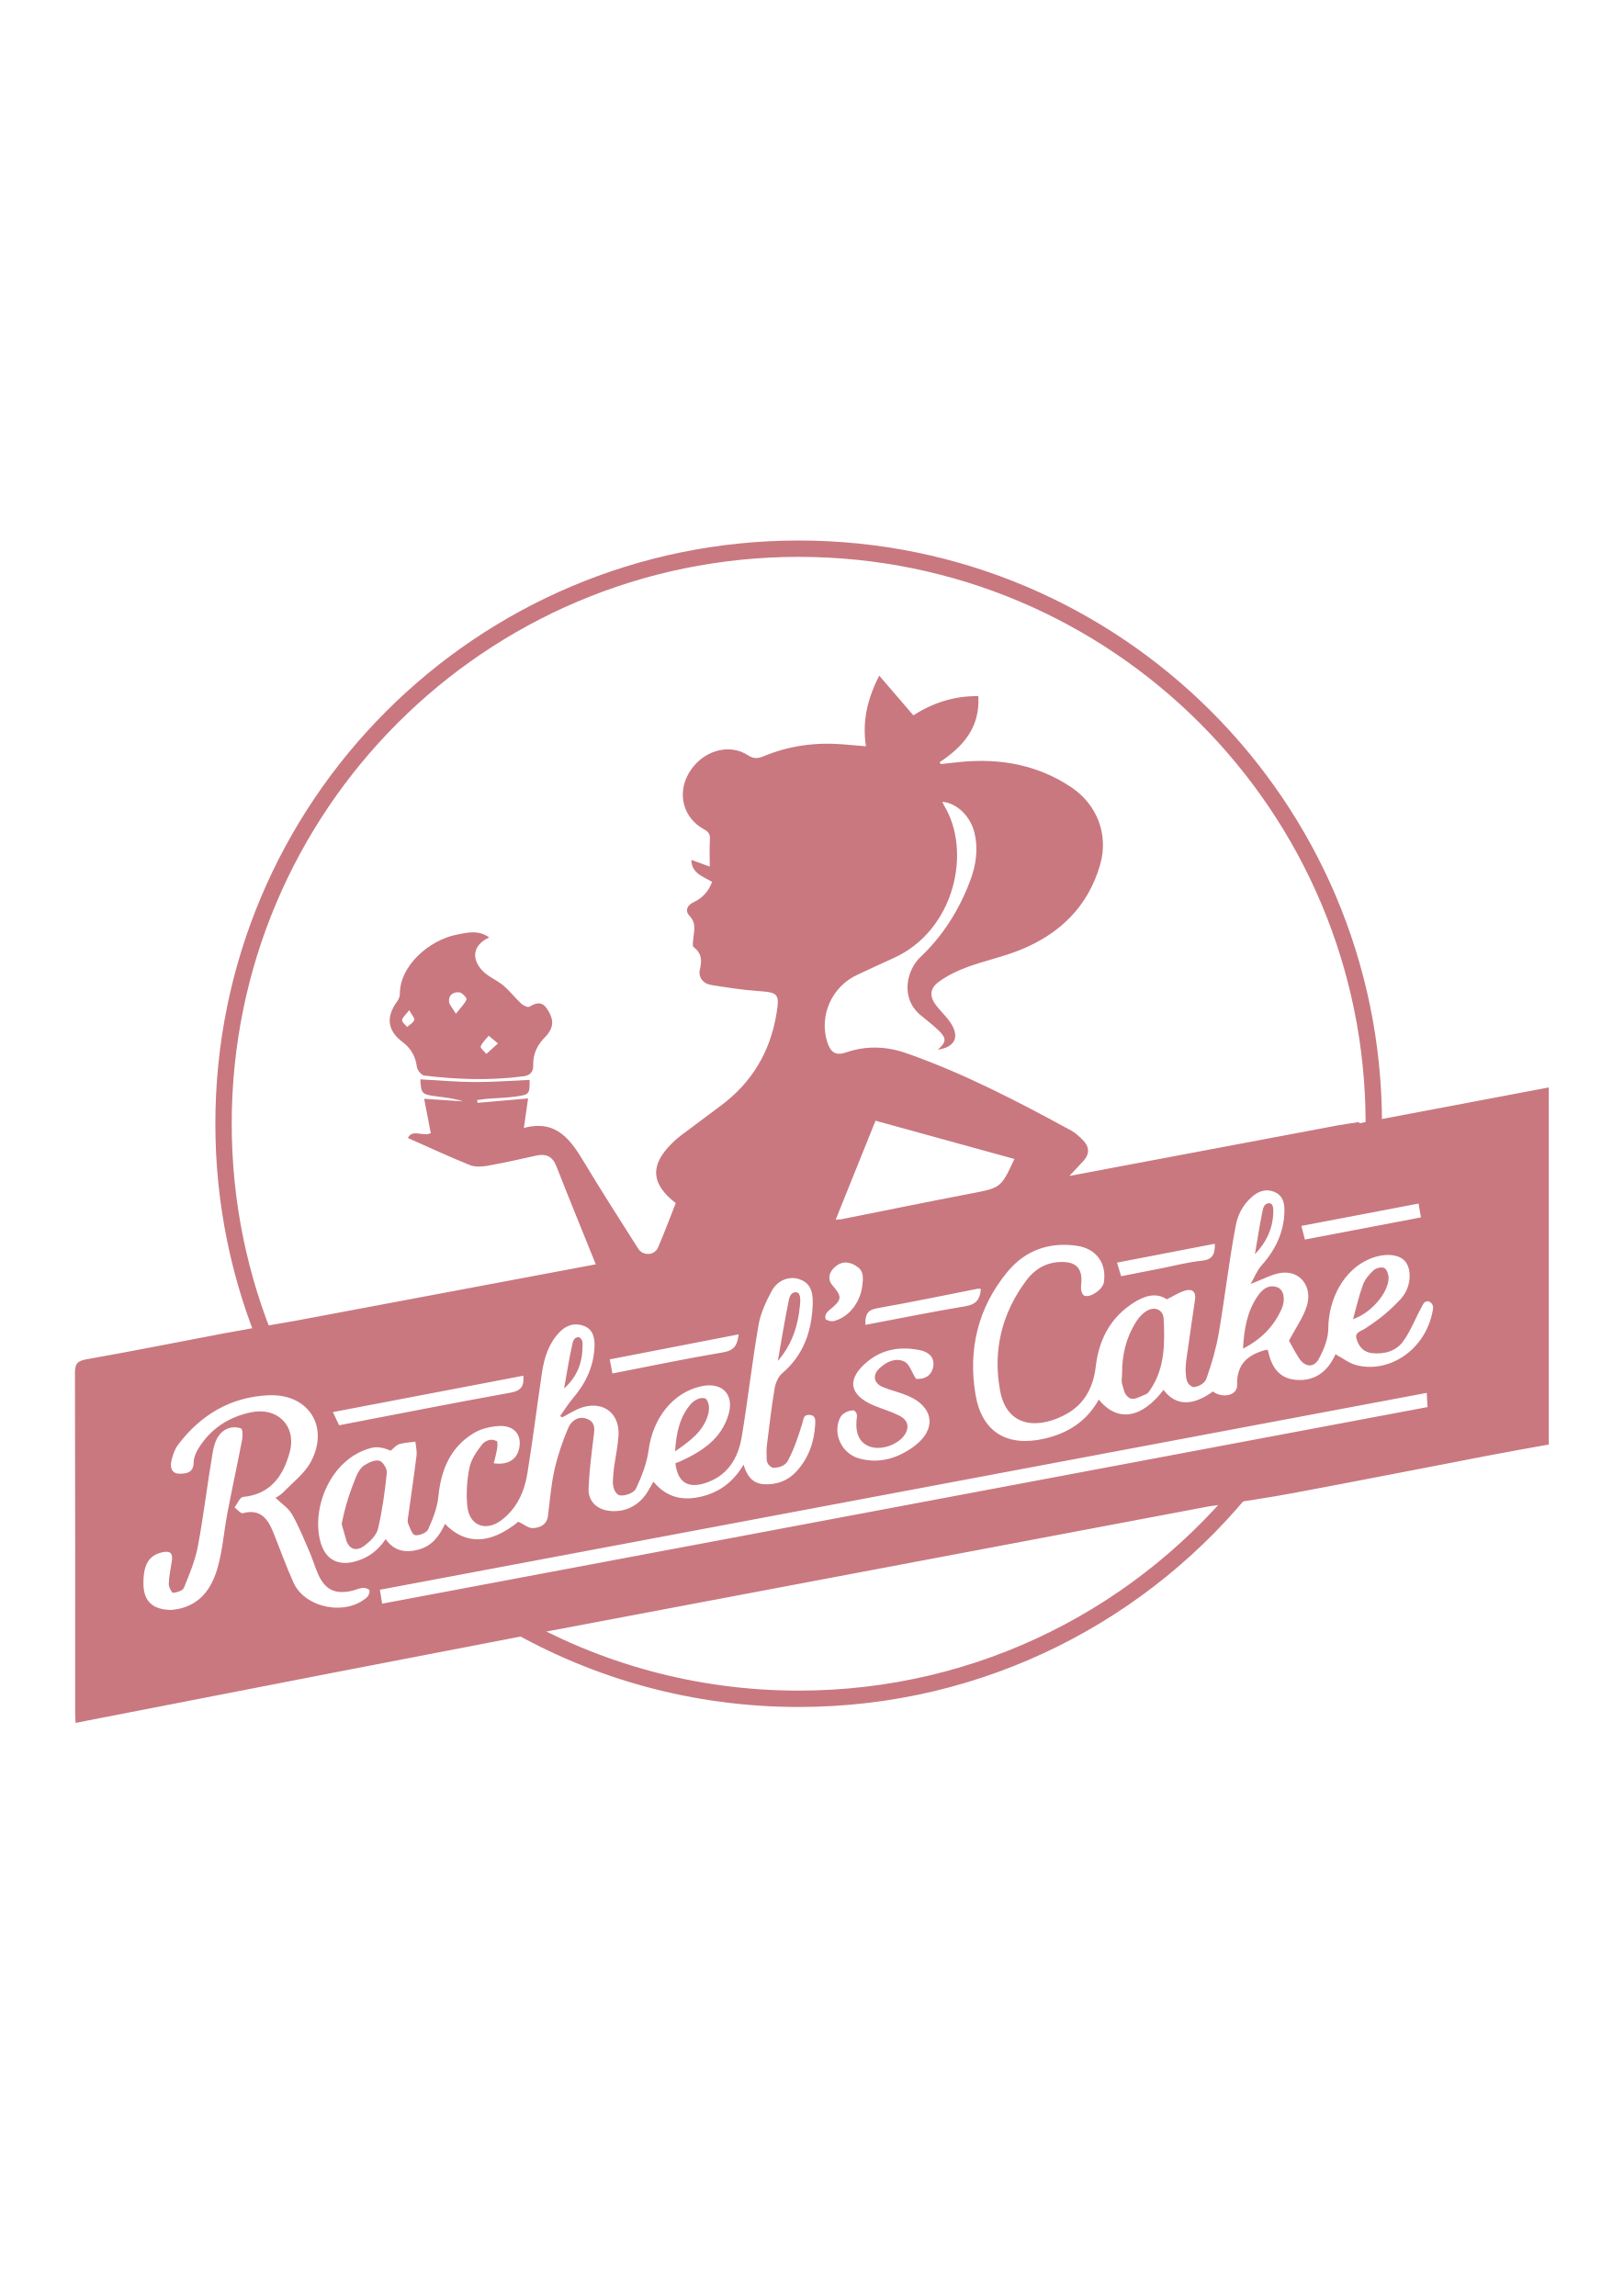
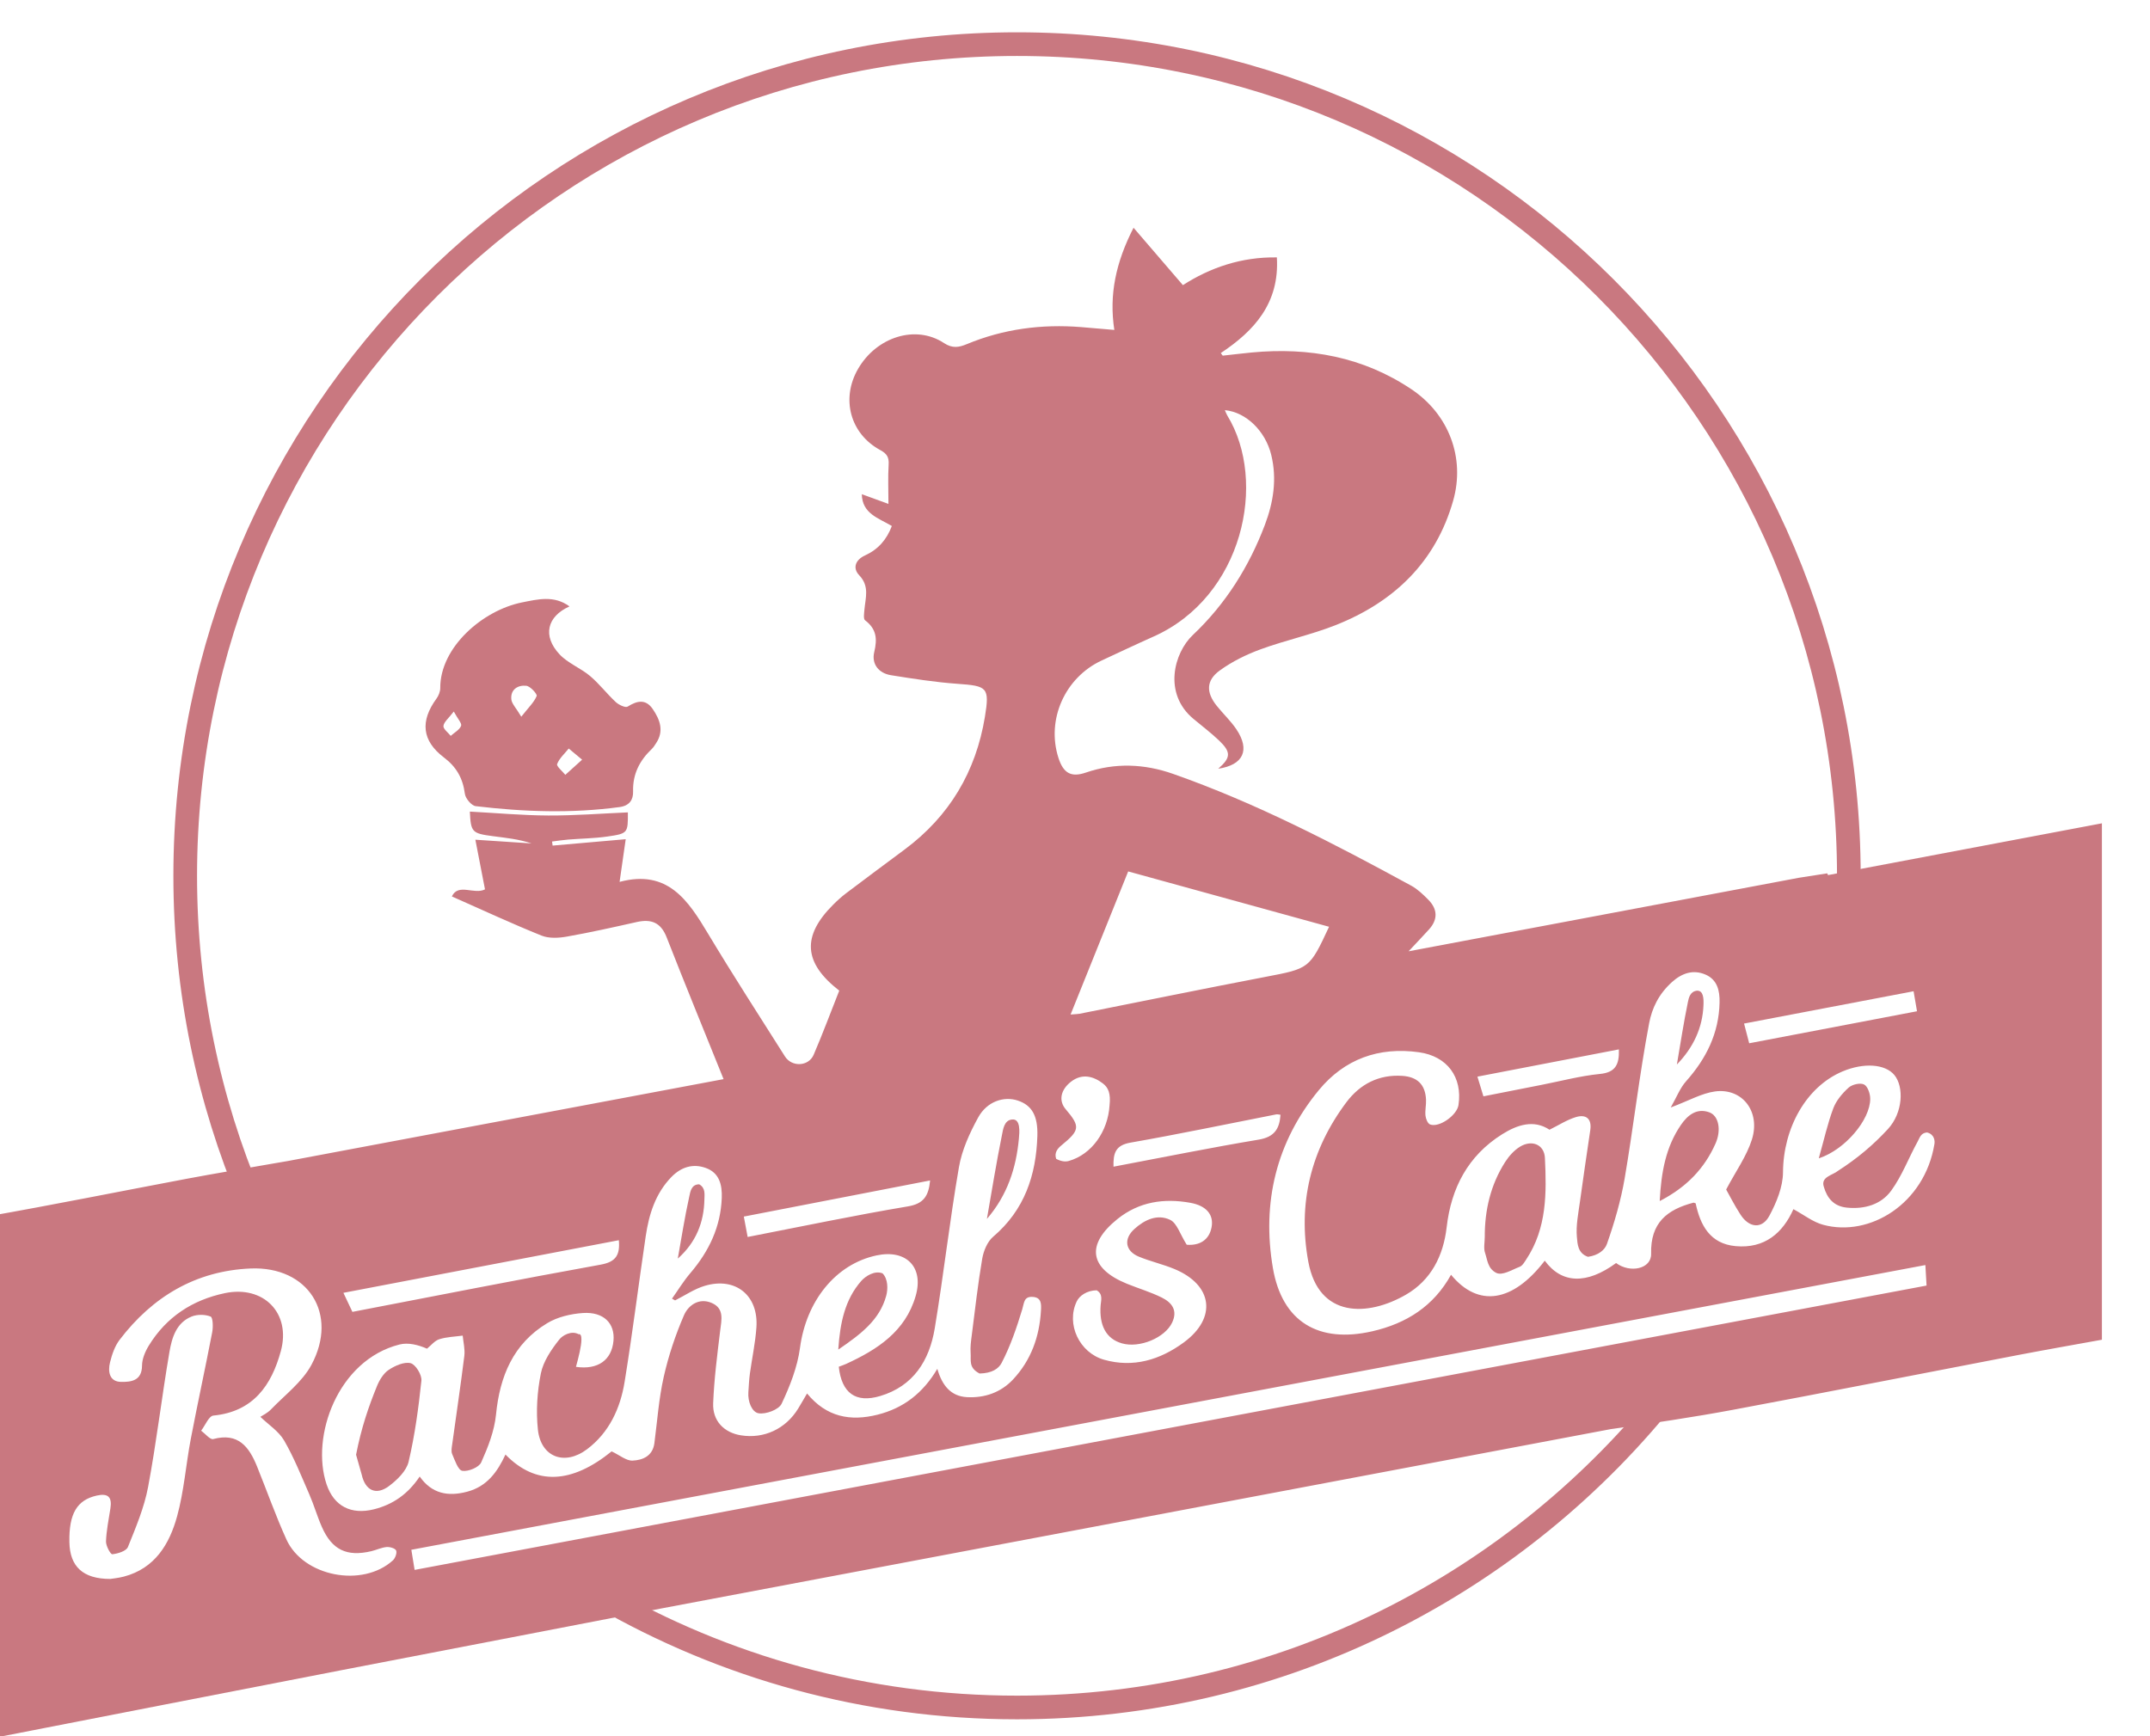
- <svg xmlns="http://www.w3.org/2000/svg" version="1.1" id="Capa_1" x="0px" y="0px" viewBox="0 0 595.28 841.89" style="enable-background:new 0 0 595.28 841.89;" xml:space="preserve">
+ <svg xmlns="http://www.w3.org/2000/svg" version="1.1" id="Capa_1" x="0px" y="0px" viewBox="35 190 545 440" style="enable-background:new 35 190 545 440;" xml:space="preserve">
  <style type="text/css">
	.st0{fill:none;stroke:#c97880;stroke-width:6;stroke-miterlimit:10;}
</style>
  <g fill="#c97880">
    <path d="M443.24,552.35c10.37-1.47,20.75-2.99,31.04-4.91c24.19-4.52,48.33-9.29,72.5-13.93c6.99-1.34,14-2.56,21.03-3.84V398.74   c-23.56,4.46-46.81,8.85-69.42,13.13c-0.07-0.15-0.14-0.29-0.21-0.44l-7.19,1.12c-33.33,6.28-65.78,12.39-98.93,18.64   c2.06-2.21,3.66-3.86,5.2-5.57c2.3-2.56,2.13-5.16-0.23-7.54c-1.29-1.3-2.68-2.64-4.27-3.51c-19.57-10.68-39.33-20.96-60.42-28.37   c-7.26-2.55-14.69-2.87-22.13-0.31c-3.73,1.28-5.68,0.1-6.91-3.75c-3.11-9.69,1.64-20.37,11-24.7c4.35-2.01,8.69-4.08,13.07-6.03   c22.72-10.1,29-39.33,18.72-56.09c-0.23-0.38-0.37-0.82-0.6-1.33c5.43,0.5,10.29,5.36,11.75,11.32c1.5,6.13,0.55,12.06-1.61,17.77   c-4.02,10.62-9.97,20.09-18.25,27.91c-4.8,4.53-7.58,14.83,0.13,21.26c2.18,1.82,4.45,3.54,6.5,5.49c3.11,2.97,3,4.37-0.2,7.16   c6.34-0.93,8.15-4.72,4.59-10.01c-1.43-2.13-3.37-3.93-4.98-5.95c-2.71-3.39-2.71-6.42,0.78-8.95c3.13-2.27,6.74-4.05,10.39-5.38   c6.22-2.28,12.79-3.67,18.94-6.1c14.78-5.84,25.4-15.97,29.83-31.57c3.09-10.87-1.1-21.87-10.52-28.21   c-12.28-8.26-26-10.74-40.56-9.36c-2.44,0.23-4.88,0.54-7.32,0.8c-0.05,0.01-0.13-0.16-0.5-0.66c8.49-5.63,14.91-12.68,14.21-24.25   c-9.01-0.15-16.93,2.61-23.82,7.03c-4.1-4.77-8.06-9.38-12.51-14.55c-4.46,8.74-6.25,16.92-4.87,25.91   c-3.11-0.27-5.76-0.51-8.42-0.72c-9.99-0.8-19.67,0.46-28.97,4.32c-1.96,0.81-3.62,1.16-5.79-0.27   c-7.15-4.72-17.07-1.59-21.78,6.54c-4.38,7.56-2.02,16.45,5.64,20.6c1.67,0.9,2.23,1.82,2.11,3.68c-0.2,3.16-0.05,6.34-0.05,9.96   c-2.1-0.76-4.31-1.57-6.75-2.46c0.09,4.97,4.28,6.06,7.61,8.06c-1.3,3.47-3.49,5.95-6.79,7.46c-2.44,1.11-3.22,3.21-1.47,5.04   c2.66,2.79,1.57,5.73,1.31,8.74c-0.08,0.91-0.3,2.32,0.17,2.67c2.87,2.17,3.14,4.67,2.32,8.05c-0.72,2.98,1.07,5.36,4.24,5.87   c5.59,0.89,11.2,1.78,16.83,2.18c7.56,0.54,8.22,0.85,6.98,8.39c-2.28,13.85-8.97,25.16-20.32,33.6   c-4.95,3.68-9.9,7.36-14.82,11.08c-1.18,0.89-2.28,1.89-3.33,2.94c-7.96,7.95-7.55,14.72,1.55,21.78   c-2.12,5.36-4.17,10.86-6.48,16.25c-1.28,3-5.53,3.19-7.28,0.44c-6.52-10.31-13.15-20.56-19.43-31.02   c-5.1-8.51-10.25-16.5-22.49-13.24c0.6-4.2,1.07-7.46,1.55-10.82c-6.4,0.56-12.46,1.09-18.53,1.62c-0.05-0.34-0.09-0.69-0.14-1.03   c1.34-0.17,2.67-0.38,4.01-0.49c3.31-0.27,6.66-0.3,9.94-0.77c5.3-0.76,5.29-0.87,5.27-6.13c-6.72,0.29-13.45,0.82-20.18,0.79   c-6.64-0.03-13.27-0.64-19.88-0.99c0.26,5.21,0.51,5.53,5.85,6.23c3.27,0.43,6.55,0.75,9.79,1.84c-4.56-0.3-9.11-0.6-14.24-0.94   c0.82,4.24,1.64,8.47,2.44,12.59c-2.77,1.42-6.76-1.66-8.4,1.79c7.99,3.54,15.28,6.93,22.73,9.93c1.89,0.76,4.35,0.62,6.44,0.25   c5.93-1.05,11.82-2.37,17.7-3.69c3.66-0.82,6.1,0.1,7.57,3.86c4.65,11.89,9.49,23.69,14.44,35.97   c-36.82,6.92-73.16,13.75-110.39,20.75l-4.08,0.7c-7.52,1.32-14.57,2.49-21.6,3.81c-16.89,3.19-33.75,6.59-50.68,9.57   c-3.46,0.61-4.2,1.77-4.19,5.1c0.12,41.5,0.07,83,0.07,124.5c0,1.18,0.1,2.36,0.16,3.73c1.52-0.31,2.71-0.55,3.9-0.78   c30.07-5.86,60.14-11.75,90.22-17.58c26.94-5.22,53.89-10.37,80.83-15.6 M520.07,441.32c0.31,1.82,0.56,3.25,0.87,5.07   c-14.18,2.71-28.27,5.4-42.54,8.12c-0.4-1.54-0.76-2.95-1.3-5C491.43,446.78,505.58,444.08,520.07,441.32z M445.37,456.06   c0.13,3.91-0.91,5.85-4.83,6.23c-4.97,0.49-9.87,1.81-14.8,2.77c-4.81,0.94-9.61,1.9-14.71,2.9c-0.48-1.57-0.95-3.13-1.52-4.99   C421.57,460.65,433.32,458.38,445.37,456.06z M320.98,410.94c17.11,4.72,33.99,9.37,50.92,14.03c-4.97,10.7-5,10.57-16.2,12.72   c-15.71,3.01-31.37,6.22-47.06,9.34c-0.46,0.09-0.95,0.08-2.26,0.19C311.35,434.91,316.12,423.05,320.98,410.94z M323.68,508.61   c2.94,1.21,6.1,1.92,9.04,3.14c9.72,4.05,10.82,12.41,2.33,18.63c-6,4.39-12.76,6.47-20.2,4.36c-6.2-1.76-9.68-8.99-6.91-14.79   c0.68-1.42,2.55-2.77,5.05-2.81c1.67,0.98,1.1,2.54,1.01,3.76c-0.4,5.13,1.38,8.54,5.39,9.69c4.49,1.29,10.93-1.42,12.74-5.28   c1.47-3.12-0.13-5.08-2.61-6.32c-2.84-1.41-5.93-2.32-8.88-3.52c-9.53-3.89-10.4-9.96-2.38-16.4c5.49-4.41,11.82-5.32,18.5-4.11   c4.14,0.75,5.94,3.1,5.36,6.19c-0.61,3.25-3.04,4.7-6.3,4.44c-1.71-2.72-2.48-5.47-4.18-6.3c-3.23-1.57-6.51-0.04-9.1,2.32   C319.76,504.13,320.23,507.18,323.68,508.61z M317.26,485.8c-0.09-3.44,0.5-5.43,4.3-6.1c12.35-2.16,24.63-4.75,36.95-7.16   c0.33-0.06,0.7,0.06,1.08,0.1c-0.24,3.59-1.57,5.64-5.53,6.3C341.85,480.98,329.71,483.45,317.26,485.8z M304.04,480.41   c4.68-3.84,4.87-4.77,1.1-9.18c-1.84-2.15-1.3-4.92,1.35-6.98c2.85-2.21,5.75-1.34,8.1,0.46c1.37,1.05,1.99,2.56,1.67,5.53   c-0.4,6.58-4.49,12.45-10.34,14.11c-0.94,0.27-2.07,0.07-3.2-0.55C302.17,482.15,303.23,481.08,304.04,480.41z M270.77,489.29   c-0.37,3.95-1.64,5.91-5.65,6.58c-13.42,2.25-26.75,5.06-40.6,7.75c-0.31-1.68-0.61-3.26-0.97-5.17   C239.41,495.39,254.9,492.38,270.77,489.29z M191.87,504.44c0.33,3.8-0.78,5.51-4.63,6.2c-20.93,3.78-41.8,7.92-62.91,11.97   c-0.7-1.48-1.36-2.89-2.28-4.83C145.41,513.32,168.52,508.91,191.87,504.44z M79.89,574.45c-1.94,7.05-5.62,13.21-13.51,15.28   c-1.41,0.37-2.89,0.5-3.41,0.59c-7.02,0.01-10.27-3.21-10.38-9.34c-0.13-7.24,1.95-10.67,6.91-11.79c2.93-0.66,3.93,0.39,3.49,3.23   c-0.43,2.79-1.02,5.58-1.12,8.38c-0.04,1.13,1.15,3.31,1.6,3.26c1.41-0.15,3.54-0.8,3.96-1.84c2-4.96,4.13-9.99,5.11-15.21   c2.13-11.35,3.46-22.84,5.41-34.23c0.62-3.59,1.72-7.42,5.63-8.99c1.42-0.57,3.41-0.56,4.81,0.01c0.59,0.24,0.66,2.66,0.4,3.98   c-1.74,9.05-3.71,18.05-5.44,27.1C82.12,561.39,81.64,568.09,79.89,574.45z M134.6,585.61c-7.73,7.01-22.74,4.12-27.01-5.33   c-2.73-6.04-4.94-12.31-7.43-18.47c-2.01-4.97-4.76-8.66-11.11-6.95c-0.77,0.21-2.03-1.37-3.06-2.13c1.03-1.33,1.95-3.72,3.1-3.83   c10.12-0.98,14.75-7.7,17.1-16.35c2.63-9.66-4.42-16.76-14.23-14.68c-8.2,1.73-14.78,6.04-19.22,13.26   c-0.93,1.51-1.73,3.4-1.74,5.12c-0.02,3.92-2.92,4.15-5.33,4.11c-2.95-0.05-3.36-2.62-2.78-4.95c0.49-1.98,1.2-4.09,2.41-5.69   c8.35-10.97,19.35-17.53,33.22-18.11c14.6-0.61,22.34,11.53,15.43,24.42c-2.34,4.36-6.73,7.64-10.28,11.33   c-0.9,0.93-2.16,1.52-2.67,1.86c2.09,2.02,4.66,3.66,6.02,6c2.51,4.33,4.38,9.05,6.39,13.66c1.18,2.7,1.99,5.56,3.18,8.26   c2.56,5.81,6.31,7.61,12.52,6.15c1.31-0.31,2.58-0.94,3.9-1.06c0.81-0.07,2.17,0.33,2.41,0.89   C135.67,583.75,135.19,585.07,134.6,585.61z M129.76,572.67c-5.71,1.42-10.09-0.75-11.97-6.31c-4.08-12.09,2.78-31.52,18.49-35.48   c2.22-0.56,4.76,0.1,6.96,1.06c1.03-0.83,1.95-2.03,3.13-2.4c1.88-0.59,3.93-0.64,5.92-0.91c0.16,1.72,0.62,3.47,0.41,5.15   c-0.92,7.45-2.04,14.88-3.06,22.32c-0.12,0.85-0.33,1.84-0.02,2.56c0.68,1.57,1.49,4.07,2.57,4.25c1.5,0.24,4.22-0.87,4.79-2.14   c1.72-3.84,3.34-7.95,3.75-12.09c0.96-9.78,4.38-18.01,12.99-23.21c2.6-1.57,5.97-2.36,9.04-2.57c5.26-0.35,8.16,2.62,7.75,7.05   c-0.45,4.85-3.91,7.41-9.51,6.6c0.34-1.27,0.68-2.52,0.94-3.74c0.48-2.2,0.8-4.8-0.28-4.54c-1.83-0.99-4.07,0.29-4.91,1.37   c-2,2.54-4.03,5.5-4.65,8.58c-0.93,4.62-1.25,9.55-0.75,14.23c0.74,6.99,6.77,9.28,12.48,4.97c5.6-4.23,8.41-10.35,9.5-17.05   c2-12.27,3.52-24.62,5.35-36.93c0.82-5.54,2.44-10.81,6.49-15c2.47-2.55,5.47-3.5,8.76-2.31c3.42,1.23,4.15,4.27,4.03,7.57   c-0.27,7.33-3.23,13.53-7.94,19.05c-1.73,2.02-3.13,4.33-4.68,6.51c0.26,0.15,0.53,0.3,0.79,0.44c2.51-1.26,4.89-2.92,7.54-3.7   c7.78-2.31,13.64,2.44,13.07,10.55c-0.27,3.92-1.11,7.8-1.65,11.7c-0.22,1.58-0.28,3.24-0.39,4.75c-0.17,2.33,0.89,5.04,2.6,5.32   c1.84,0.31,5.12-0.92,5.83-2.42c2.11-4.47,4.01-9.3,4.66-14.17c1.57-11.81,8.97-21.22,19.42-23.44c7.51-1.59,12.02,2.96,9.9,10.29   c-2.6,8.99-9.69,13.58-17.62,17.22c-0.54,0.25-1.12,0.43-1.87,0.72c0.73,6.69,4.29,9.27,10.48,7.43   c8.44-2.5,12.49-9.02,13.84-17.12c2.26-13.6,3.79-27.33,6.14-40.91c0.75-4.36,2.72-8.66,4.87-12.59c2.23-4.08,6.53-5.48,10.07-4.29   c3.51,1.18,5.09,3.79,4.94,8.94c-0.31,9.99-3.26,18.81-11.21,25.58c-1.47,1.25-2.43,3.59-2.77,5.58c-1.1,6.43-1.82,12.92-2.65,19.4   c-0.19,1.47-0.4,3-0.29,4.4c0.15,1.99-0.58,3.82,2.27,5.3c3.15-0.07,4.82-1.22,5.59-2.69c2.24-4.29,3.82-8.95,5.23-13.6   c0.5-1.64,0.39-3.25,2.59-3.14c2.29,0.11,2.25,1.79,2.15,3.48c-0.38,6.61-2.5,12.55-7.05,17.43c-3.12,3.34-7.22,4.75-11.71,4.51   c-4.1-0.23-6.3-2.97-7.51-7.18c-3.61,6.13-8.56,9.97-15.12,11.62c-6.9,1.74-12.97,0.63-17.9-5.37c-0.81,1.37-1.51,2.61-2.25,3.82   c-3.15,5.15-8.66,7.73-14.51,6.79c-4.27-0.68-7.22-3.64-7.04-8.13c0.24-6.13,1.03-12.25,1.77-18.35c0.34-2.77,1.11-5.66-2.11-7.07   c-3.22-1.41-5.96,0.55-7.06,3.11c-2.17,5.01-3.93,10.28-5.13,15.61c-1.24,5.5-1.64,11.2-2.37,16.82c-0.43,3.27-2.97,4.31-5.54,4.42   c-1.58,0.07-3.23-1.37-5.3-2.34c-10.09,8.17-19.16,8.76-26.91,0.8c-2.04,4.4-4.66,8.07-9.66,9.41c-4.93,1.32-9.02,0.51-12.08-3.83   C138.45,568.75,134.65,571.46,129.76,572.67z M140.1,588.03c-0.26-1.63-0.51-3.15-0.83-5.1c127.98-24.07,255.72-48.1,383.79-72.19   c0.11,1.93,0.19,3.37,0.3,5.2C395.68,539.95,268.08,563.95,140.1,588.03z M525.35,480.09c-2.49,15.09-16.38,23.65-28.21,20.44   c-2.59-0.7-4.88-2.53-7.53-3.96c-2.68,6.02-7.28,10.06-14.67,9.37c-6.49-0.6-8.95-5.35-10.11-10.85c-0.36-0.11-0.47-0.19-0.55-0.17   c-6.68,1.75-10.94,5.09-10.74,12.97c0.1,3.81-5.3,4.99-8.88,2.34c-7.46,5.47-13.78,5.26-18.08-0.6   c-8.08,10.56-16.85,11.96-23.76,3.57c-4.4,7.96-11.3,12.35-19.96,14.33c-13.56,3.1-22.86-2.33-25.2-16.06   c-2.82-16.55,0.84-31.95,11.64-45.07c6.48-7.87,15.19-11.05,25.42-9.61c7.1,1,11.05,6.29,9.99,13.38c-0.39,2.6-4.89,5.8-7.2,4.92   c-0.61-0.23-1.09-1.44-1.17-2.25c-0.14-1.33,0.21-2.7,0.14-4.05c-0.18-3.84-2.23-5.78-6.04-6.02c-5.96-0.38-10.69,2.11-14.12,6.66   c-9.04,12.04-12.39,25.72-9.68,40.46c2.64,14.34,15.06,13.96,24.75,8.36c6.34-3.67,9.48-9.81,10.32-17.09   c1.14-9.96,5.41-18.14,14.05-23.57c3.84-2.41,8.02-3.81,12.02-1.16c2.35-1.16,4.41-2.51,6.68-3.2c2.54-0.77,4.08,0.35,3.66,3.28   c-0.89,6.09-1.81,12.18-2.64,18.28c-0.4,2.93-1.02,5.92-0.76,8.81c0.16,1.76,0.2,4.15,2.81,5.05c2.69-0.37,4.28-1.78,4.8-3.24   c1.9-5.4,3.53-10.98,4.5-16.62c2.24-13.1,3.73-26.33,6.21-39.37c0.71-3.74,2.36-7.35,5.82-10.46c2.47-2.21,5.3-3.21,8.43-1.88   c3.03,1.29,3.67,4.09,3.6,7.11c-0.17,7.78-3.38,14.21-8.48,19.94c-1.55,1.74-2.42,4.08-3.9,6.66c4.66-1.75,7.85-3.61,11.23-4.07   c6.88-0.92,11.58,5.07,9.35,12.18c-1.33,4.23-4.06,8.01-6.53,12.69c0.88,1.55,2.14,4.06,3.66,6.4c2.2,3.37,5.47,3.67,7.31,0.23   c1.79-3.35,3.42-7.29,3.44-10.99c0.08-11.23,5.85-21.68,15.08-25.58c5.4-2.28,10.84-1.9,13.16,0.92c2.45,2.99,2.19,9.53-1.65,13.7   c-3.69,4-7.72,7.41-12.62,10.56c-1.4,1.16-4.44,1.53-3.63,4.04c0.86,2.99,2.59,4.98,5.85,5.31c4.48,0.45,8.69-0.78,11.25-4.32   c2.75-3.78,4.43-8.33,6.71-12.47c0.5-0.91,0.77-2.15,2.36-2.27C525.36,477.59,525.5,479.23,525.35,480.09z" />
    <path d="M179.36,343.75c-5.71,2.55-6.87,7.48-2.54,12.13c2.11,2.27,5.33,3.47,7.75,5.51c2.36,1.99,4.26,4.51,6.53,6.62   c0.76,0.7,2.43,1.49,3,1.14c2.44-1.54,4.61-1.97,6.39,0.66c1.79,2.64,2.88,5.5,0.84,8.59c-0.34,0.51-0.66,1.06-1.1,1.48   c-3.09,2.94-4.87,6.37-4.75,10.79c0.06,2.07-0.89,3.61-3.41,3.95c-12.18,1.65-24.35,1.22-36.49-0.23   c-1.07-0.13-2.59-1.95-2.74-3.14c-0.51-3.91-2.11-6.78-5.33-9.22c-5.59-4.24-6.01-9.22-1.89-14.87c0.55-0.75,0.98-1.8,0.98-2.71   c-0.06-10.35,10.77-19.71,20.7-21.71C171.33,341.94,175.45,340.87,179.36,343.75z M167.14,371.71c1.86-2.37,3.25-3.66,3.9-5.25   c0.19-0.48-1.61-2.48-2.63-2.59c-2.1-0.22-4.02,0.9-3.8,3.4C164.71,368.41,165.82,369.48,167.14,371.71z M182.56,382.61   c-1.57-1.31-2.48-2.07-3.39-2.83c-1.03,1.29-2.37,2.46-2.94,3.93c-0.22,0.56,1.33,1.81,2.07,2.74   C179.54,385.34,180.78,384.23,182.56,382.61z M150.03,370.4c-1.33,1.74-2.5,2.63-2.62,3.65c-0.09,0.76,1.18,1.68,1.84,2.52   c0.92-0.83,2.22-1.51,2.63-2.54C152.13,373.41,151.02,372.24,150.03,370.4z" />
    <path d="M125.26,558.83c1.33-6.82,3.17-12.19,5.31-17.43c0.62-1.52,1.65-3.22,2.98-4.1c1.59-1.05,3.91-2.09,5.54-1.68   c1.26,0.32,2.89,2.98,2.73,4.44c-0.72,6.89-1.66,13.8-3.24,20.54c-0.55,2.33-2.87,4.58-4.93,6.14c-3.31,2.5-6.07,1.18-6.97-2.9" />
    <path d="M247.49,532.17c0.46-6.86,1.71-12.68,5.79-17.36c1.11-1.27,3.43-2.76,5.43-1.97c1.42,1.43,1.39,3.98,0.94,5.67   C257.97,524.72,253.13,528.31,247.49,532.17z" />
    <path d="M285.17,499.04c1.24-7.11,2.39-14.23,3.82-21.3c0.29-1.41,0.54-3.7,2.52-3.9c2.27-0.29,1.92,3.29,1.77,4.83   C292.6,486.06,290.38,493.01,285.17,499.04z" />
    <path d="M206.81,509.1c0.94-5.25,1.76-10.52,2.91-15.72c0.26-1.16,0.48-3.11,2.52-3.11c1.63,0.91,1.34,2.54,1.32,3.8   C213.46,499.89,211.43,505.01,206.81,509.1z" />
    <path d="M411.37,503.61c-0.02-6.79,1.48-13.21,5.15-18.97c0.96-1.51,2.28-2.99,3.78-3.91c2.99-1.83,6.15-0.58,6.32,2.86   c0.43,8.86,0.5,17.8-4.71,25.68c-0.47,0.71-0.98,1.64-1.69,1.91c-1.96,0.75-4.43,2.34-5.98,1.52c-2.13-1.12-2.17-3.19-2.8-5.06   C411.03,506.44,411.37,504.96,411.37,503.61z" />
    <path d="M455.72,494.51c0.37-7.31,1.54-13.73,5.4-19.34c1.64-2.38,3.95-4.33,7.18-3.15c2.35,0.86,3.09,4.44,1.58,7.88   C467.06,486.27,462.5,491.02,455.72,494.51z" />
    <path d="M496.04,483.68c1.34-4.74,2.23-8.82,3.68-12.68c0.75-1.98,2.29-3.81,3.89-5.25c0.9-0.81,2.94-1.28,3.91-0.79   c0.93,0.47,1.57,2.38,1.56,3.65C509.07,473.94,502.66,481.53,496.04,483.68z" />
    <path d="M460.07,459.89c0.91-5.29,1.71-10.61,2.8-15.86c0.22-1.07,0.57-2.71,2.36-2.86c1.59,0,1.65,2.04,1.58,3.7   C466.58,450.52,464.31,455.52,460.07,459.89z" />
  </g>
  <path class="st0" d="M503.66,412.05c0-116.45-94.4-210.86-210.86-210.86S81.95,295.6,81.95,412.05c0,29.13,5.91,56.87,16.59,82.11" />
  <path class="st0" d="M187.49,594.76c30.99,17.9,66.95,28.15,105.31,28.15c67.33,0,127.29-31.56,165.9-80.7" />
</svg>
